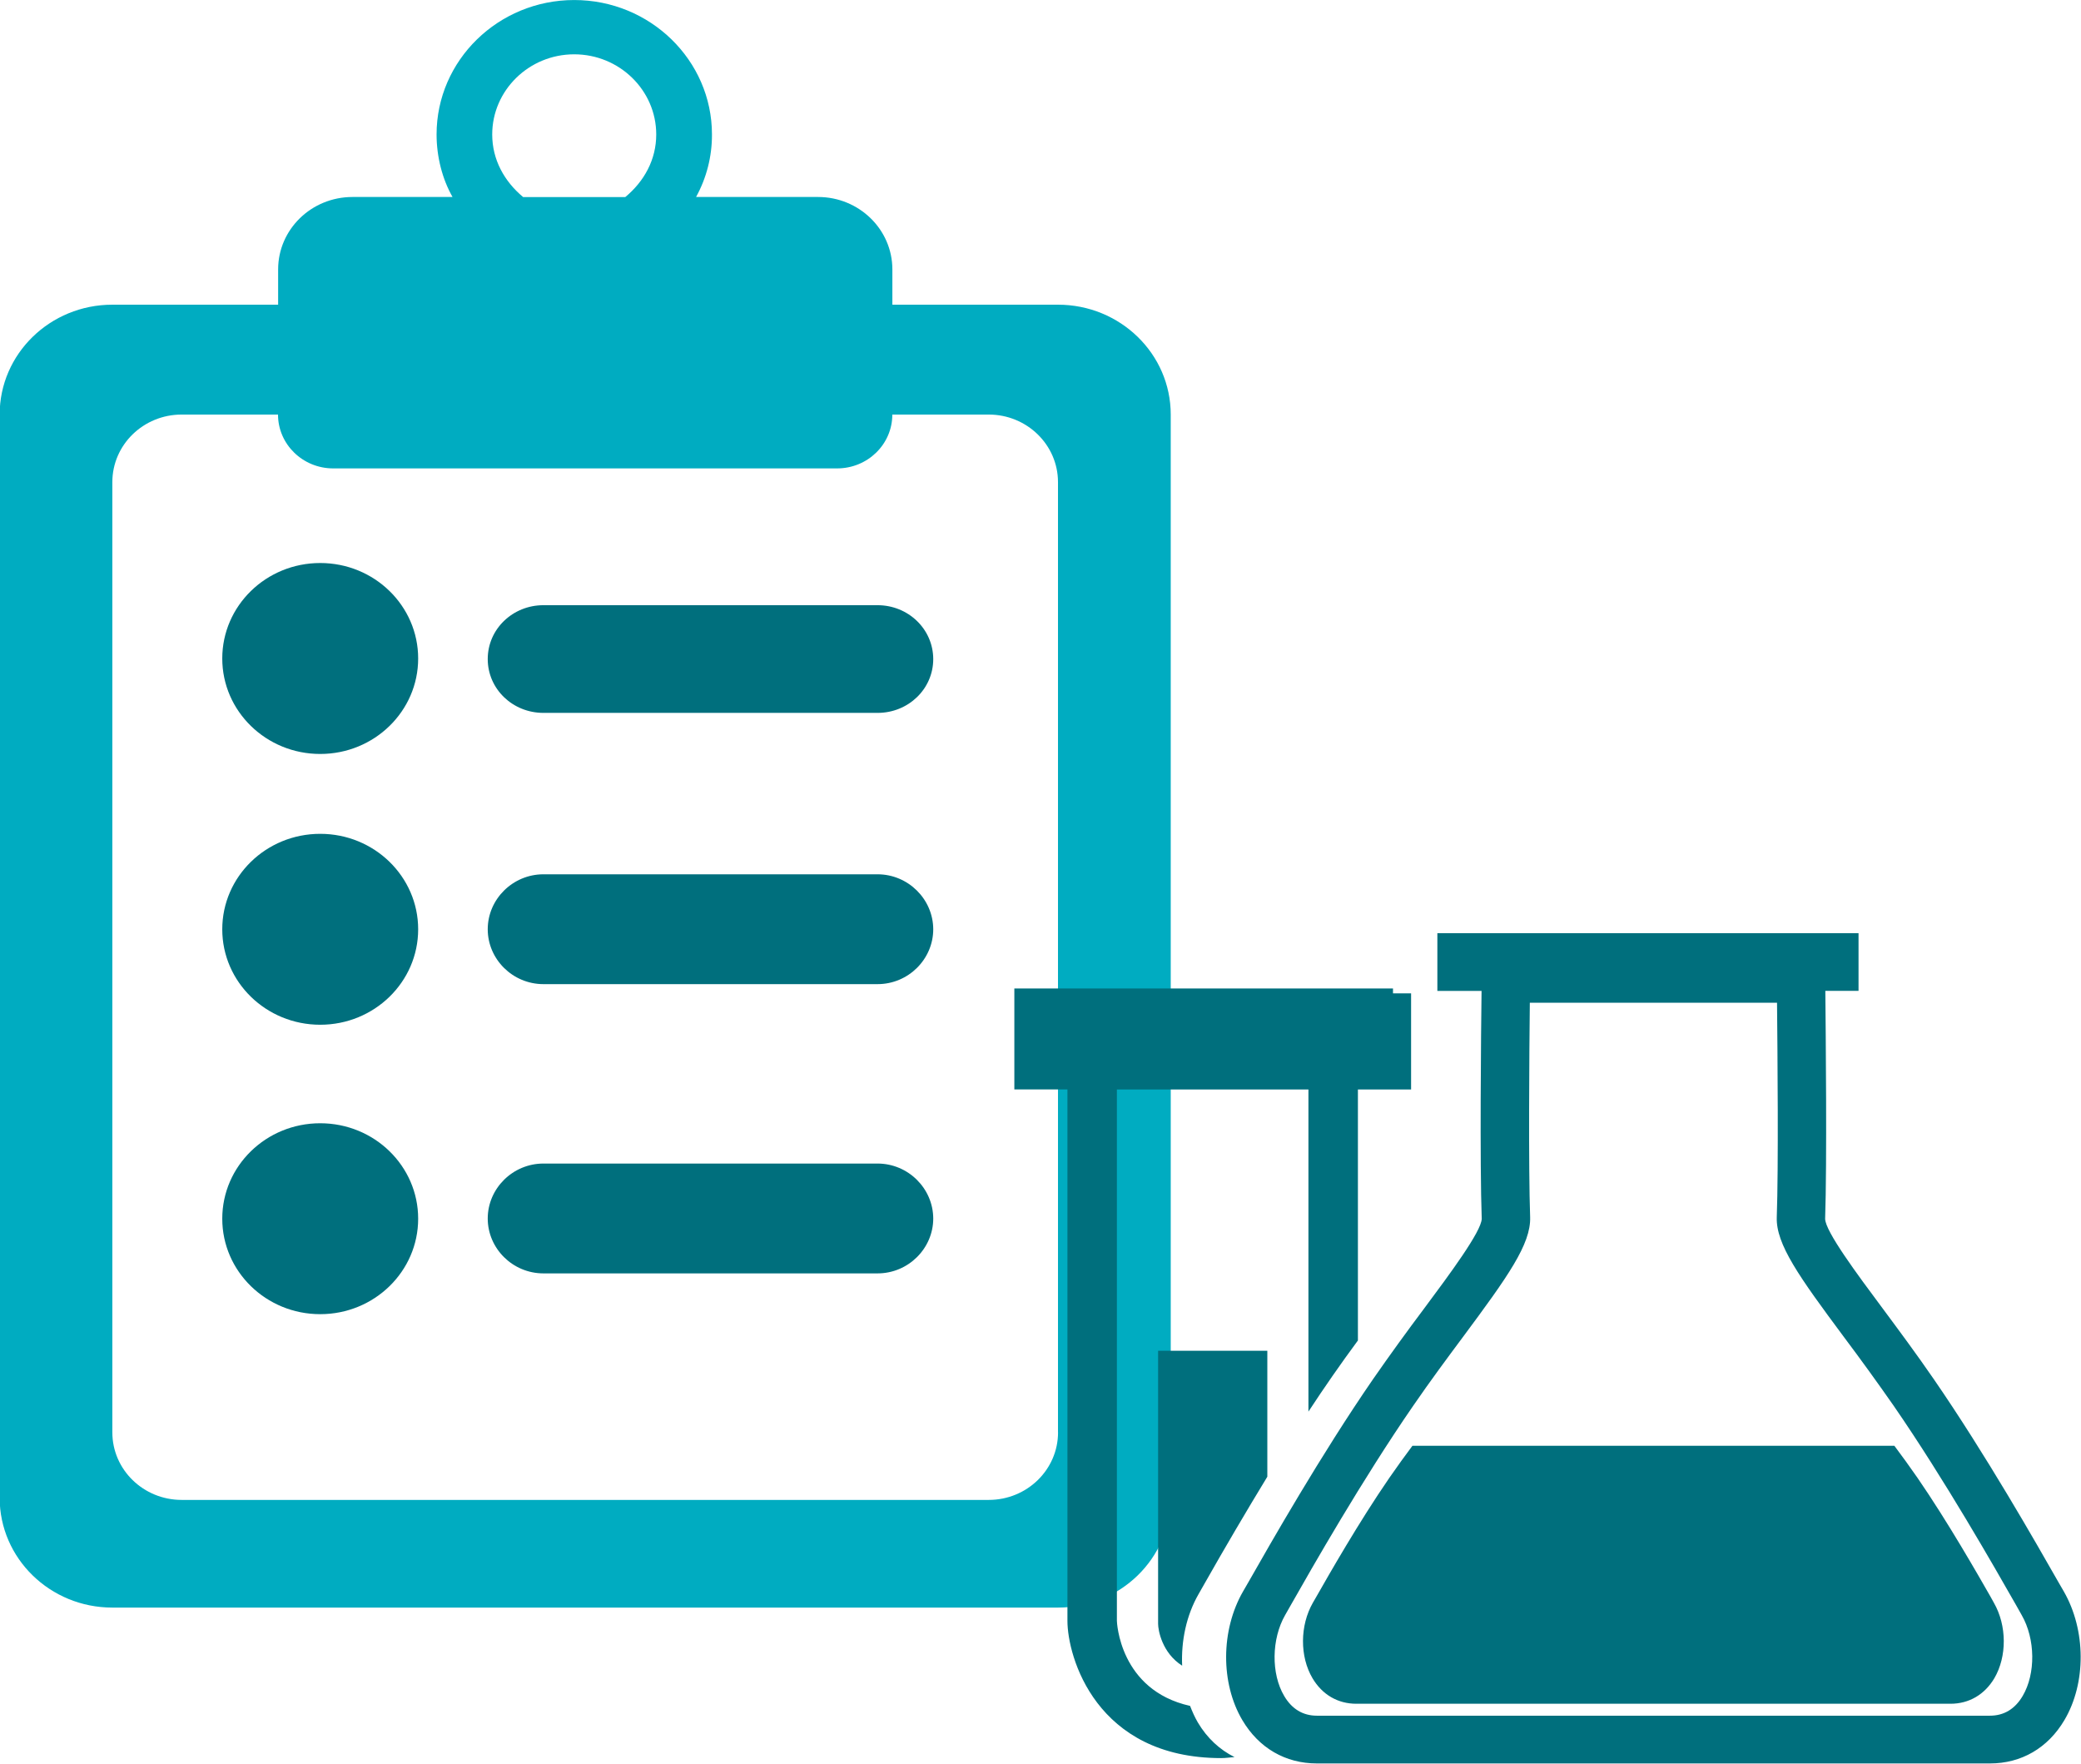
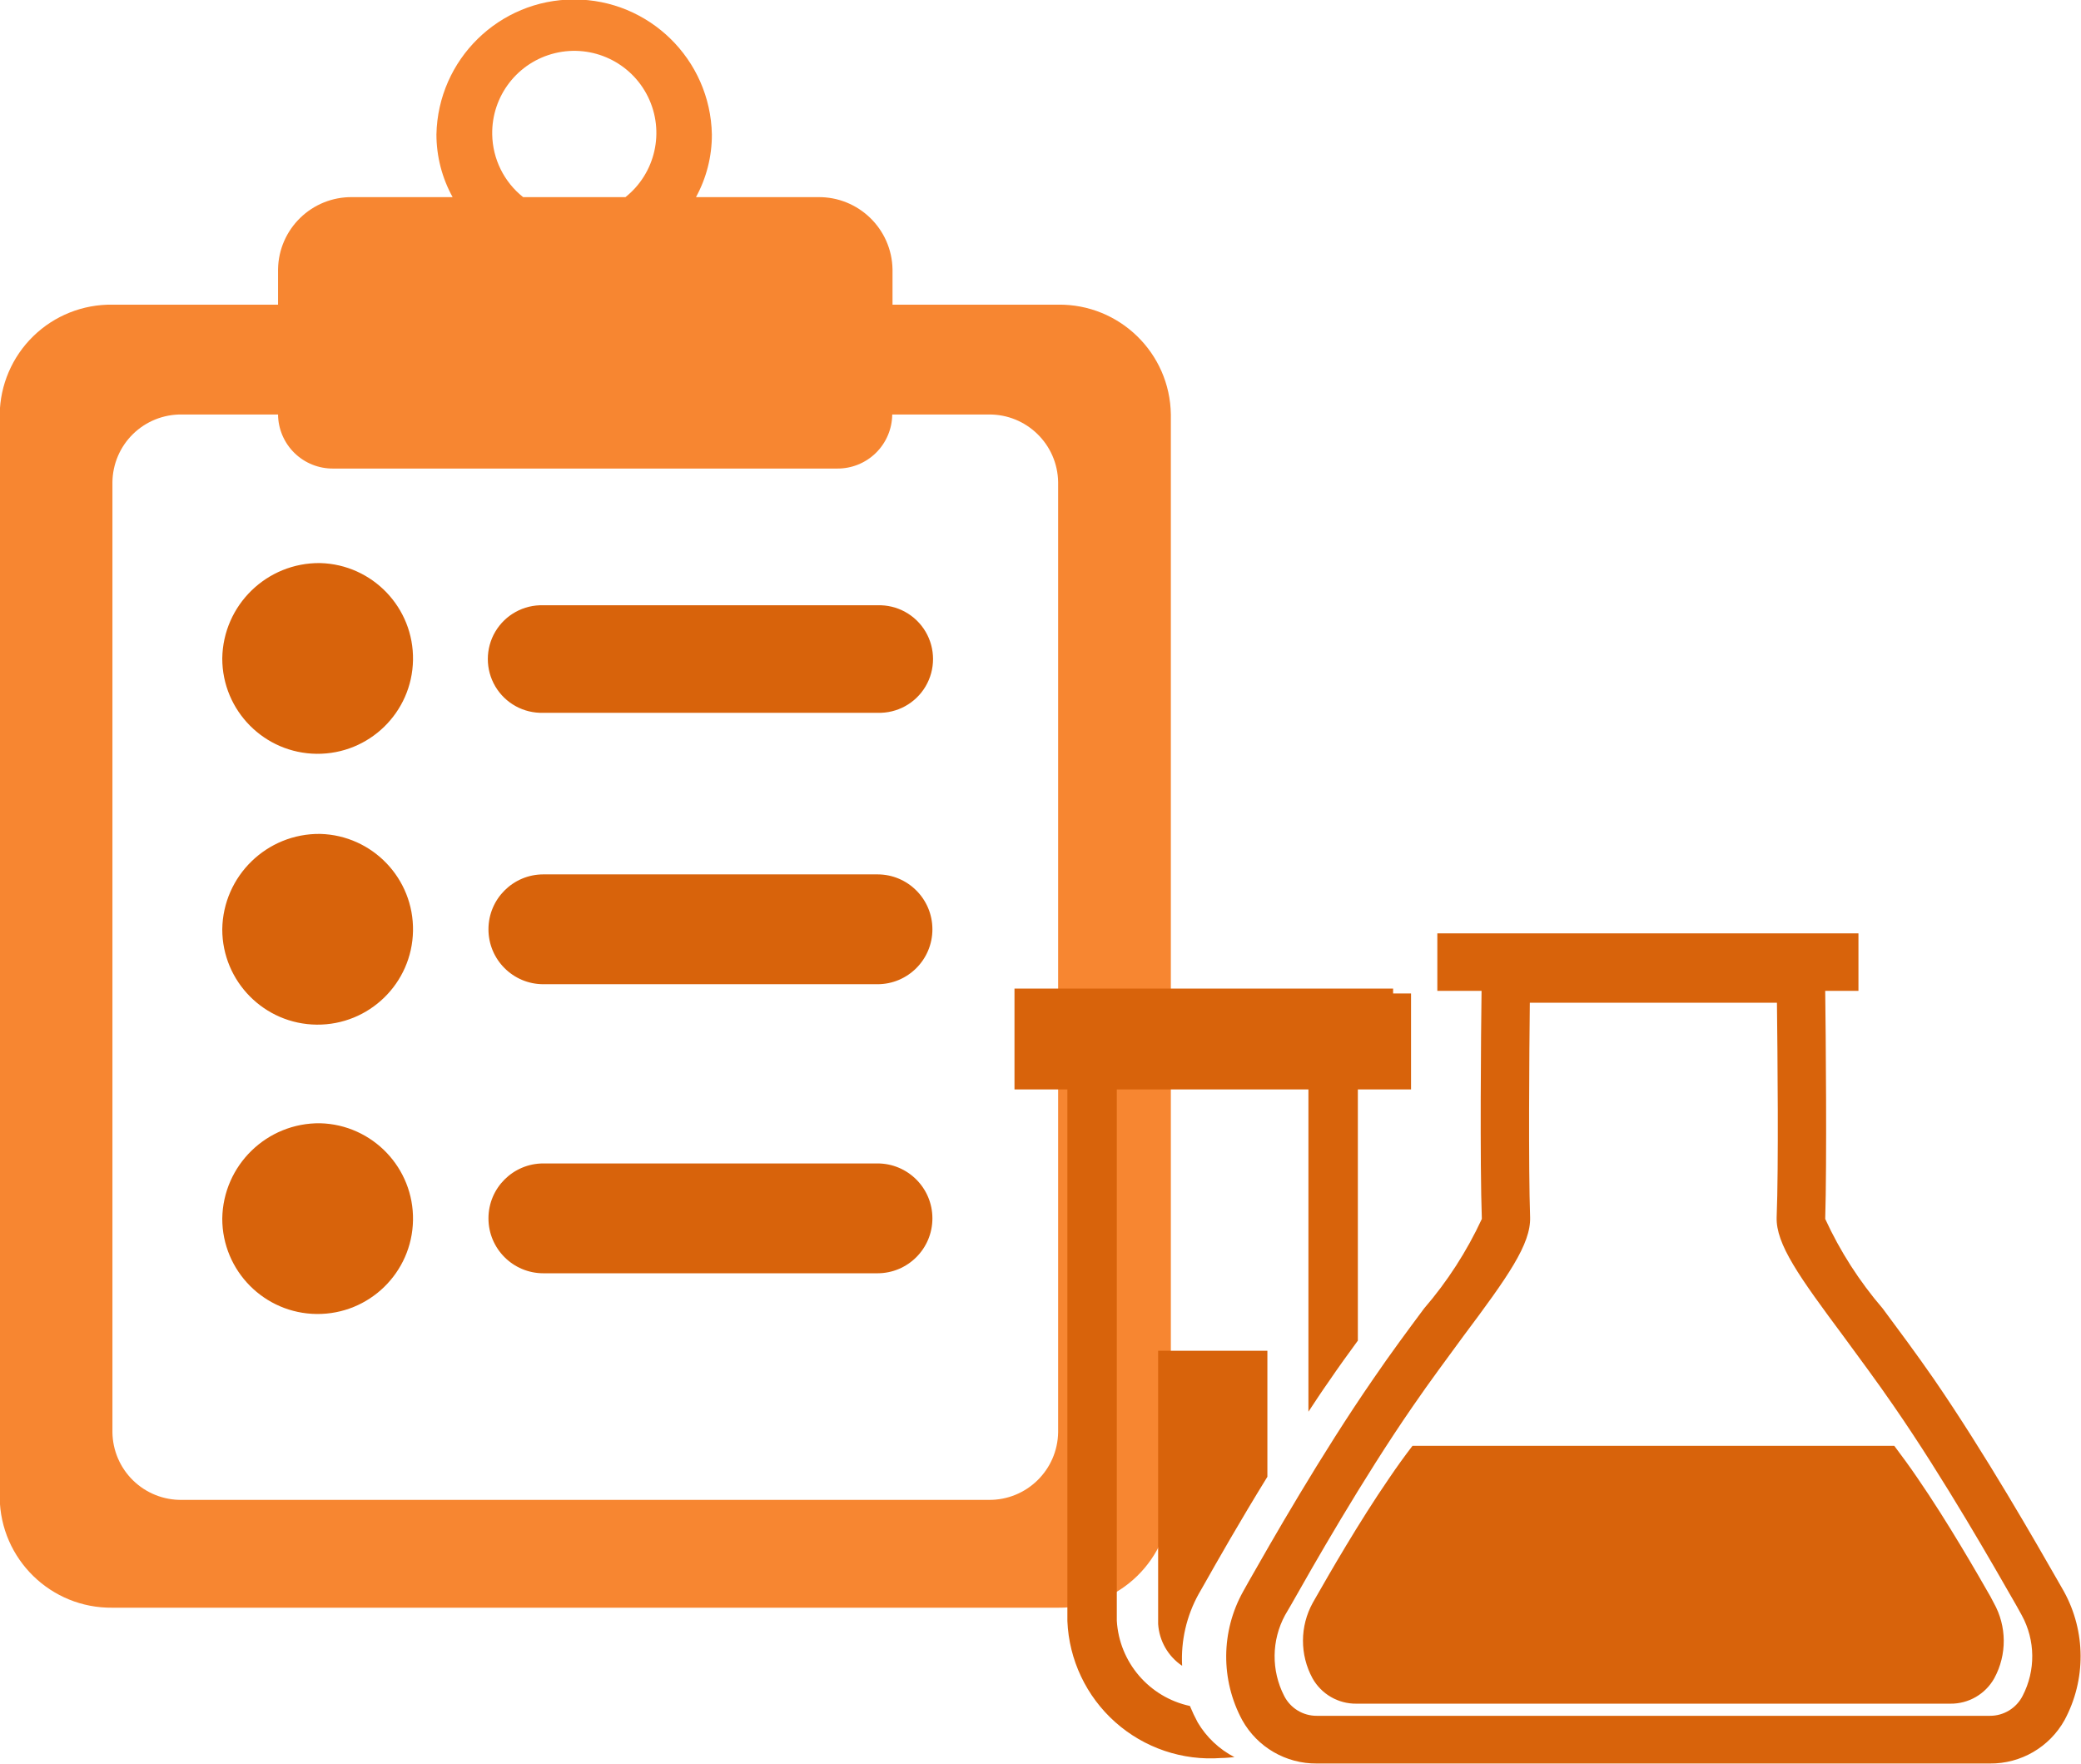
- <svg xmlns="http://www.w3.org/2000/svg" width="72" height="61">
-   <path fill="#00ACC1" fill-rule="evenodd" d="M30.875 10.541v-1.22c0-1.384-1.153-2.506-2.571-2.506h-4.221a4.44 4.44 0 0 0 .55-2.165c0-2.562-2.138-4.649-4.765-4.649s-4.763 2.087-4.763 4.649c0 .779.2 1.546.552 2.165h-3.462c-1.421 0-2.572 1.122-2.572 2.506v1.22H3.887c-2.154 0-3.899 1.702-3.899 3.801v37.473c0 2.099 1.745 3.801 3.899 3.801h32.718c2.154 0 3.901-1.702 3.901-3.801V14.342c0-2.099-1.747-3.801-3.901-3.801h-5.73zM17.03 4.652c0-1.527 1.273-2.773 2.836-2.773 1.567 0 2.839 1.246 2.839 2.773 0 .873-.417 1.622-1.07 2.165h-3.536c-.651-.544-1.069-1.292-1.069-2.165zm19.577 44.902c0 1.29-1.074 2.337-2.398 2.337H6.286c-1.325 0-2.399-1.047-2.399-2.337V16.68c0-1.292 1.074-2.338 2.399-2.338h3.333c0 1.028.855 1.863 1.91 1.863h17.433c1.056 0 1.911-.833 1.911-1.863h3.334c1.324 0 2.398 1.047 2.398 2.338v32.874h.002z" />
-   <path fill="#006F7D" fill-rule="evenodd" d="M30.363 34.047H18.802c-1.065 0-1.927-.862-1.927-1.899s.864-1.901 1.927-1.901h11.559c1.063 0 1.925.864 1.928 1.901 0 1.037-.863 1.899-1.926 1.899zm0-9.384H18.802c-1.065 0-1.927-.826-1.927-1.863s.864-1.863 1.927-1.863h11.559c1.063 0 1.925.826 1.928 1.863 0 1.037-.863 1.863-1.926 1.863zM11.079 45.465c-1.872 0-3.389-1.479-3.389-3.303 0-1.824 1.517-3.302 3.389-3.302 1.872 0 3.389 1.478 3.389 3.302s-1.517 3.303-3.389 3.303zm0-10.013c-1.872 0-3.389-1.478-3.389-3.302s1.517-3.303 3.389-3.303c1.872 0 3.389 1.479 3.389 3.303 0 1.824-1.517 3.302-3.389 3.302zm0-9.368c-1.872 0-3.389-1.479-3.389-3.303 0-1.824 1.517-3.303 3.389-3.303 1.872 0 3.389 1.479 3.389 3.303 0 1.824-1.517 3.303-3.389 3.303zm7.723 14.17h11.559c1.063 0 1.925.865 1.928 1.901 0 1.035-.863 1.899-1.926 1.899H18.802c-1.065 0-1.927-.862-1.927-1.899 0-1.036.864-1.901 1.927-1.901zM71.427 59.507c-.571.967-1.49 1.501-2.577 1.501H45.563c-1.09 0-2.01-.534-2.581-1.501-.753-1.277-.746-3.106.023-4.445l.2-.346c.748-1.314 2.495-4.383 4.301-7.003a80.458 80.458 0 0 1 1.765-2.441c.885-1.189 1.981-2.665 1.995-3.105-.069-1.925-.025-6.48-.006-7.886h-1.529v-1.996h14.572v1.995h-1.149c.014 1.406.06 5.962-.007 7.888.011.439 1.109 1.915 1.994 3.103.55.742 1.161 1.563 1.765 2.441 1.806 2.62 3.552 5.69 4.301 7.003l.2.346c.768 1.339.776 3.168.02 4.446zm-1.479-3.632l-.2-.355c-.737-1.293-2.46-4.32-4.225-6.88a84.48 84.48 0 0 0-1.733-2.395c-1.543-2.076-2.348-3.201-2.316-4.134.062-1.713.026-5.698.009-7.42H52.93c-.019 1.721-.05 5.707.011 7.42.029.932-.776 2.058-2.318 4.134-.543.73-1.14 1.533-1.732 2.395-1.766 2.56-3.491 5.587-4.225 6.88l-.202.355c-.473.826-.489 2.031-.033 2.798.266.453.649.683 1.133.683h23.283c.487 0 .869-.231 1.135-.683.454-.767.441-1.972-.034-2.798zm-2.464 3.068H46.928c-.643 0-1.18-.315-1.517-.883-.444-.751-.438-1.824.013-2.612l.119-.206c.438-.769 1.466-2.574 2.527-4.115.273-.395.54-.763.799-1.11h16.673c.26.348.528.715.801 1.11 1.06 1.541 2.088 3.346 2.528 4.115l.114.206c.453.788.457 1.861.017 2.612-.338.568-.877.883-1.518.883zm-26.583-1.317c-.699-.446-.832-1.232-.832-1.447V46.73h3.779v4.358a137.436 137.436 0 0 0-2.18 3.712l-.197.346c-.425.738-.608 1.622-.57 2.48zm6.081-11.251a53.692 53.692 0 0 0-1.712 2.461V37.691h-6.627v18.383c0 .027.083 2.396 2.532 2.943.077.198.163.392.268.572.323.545.759.945 1.27 1.199-.155.01-.297.035-.46.035-4.342 0-5.321-3.516-5.321-4.748V37.69h-1.837v-3.492h13.101v.168h.626v3.325h-1.84v8.684z" />
+ <svg xmlns="http://www.w3.org/2000/svg" id="_-e-Group_18" data-name="-e-Group 18" width="72" height="61" viewBox="0 0 72 61">
+   <defs>
+     <style>
+       .cls-1 {
+         fill: #f78631;
+       }
+ 
+       .cls-1, .cls-2 {
+         fill-rule: evenodd;
+       }
+ 
+       .cls-2 {
+         fill: #d8630b;
+       }
+     </style>
+   </defs>
+   <path id="Forma_1" data-name="Forma 1" class="cls-1" d="M1142.88,1322.54v-1.22a2.545,2.545,0,0,0-2.58-2.5h-4.22a4.481,4.481,0,0,0,.55-2.17,4.766,4.766,0,0,0-9.53,0,4.488,4.488,0,0,0,.56,2.17h-3.47a2.536,2.536,0,0,0-2.57,2.5v1.22h-5.73a3.846,3.846,0,0,0-3.9,3.8v37.47a3.855,3.855,0,0,0,3.9,3.81h32.72a3.861,3.861,0,0,0,3.9-3.81v-37.47a3.853,3.853,0,0,0-3.9-3.8h-5.73Zm-13.85-5.89a2.84,2.84,0,1,1,4.61,2.17h-3.54A2.829,2.829,0,0,1,1129.03,1316.65Zm19.58,44.9a2.376,2.376,0,0,1-2.4,2.34h-27.92a2.369,2.369,0,0,1-2.4-2.34v-32.87a2.369,2.369,0,0,1,2.4-2.34h3.33a1.889,1.889,0,0,0,1.91,1.87h17.43a1.889,1.889,0,0,0,1.91-1.87h3.34a2.376,2.376,0,0,1,2.4,2.34v32.87h0Z" transform="translate(-1112 -1312)" />
+   <path id="Forma_1-2" data-name="Forma 1" class="cls-2" d="M1123.08,1331.48a3.3,3.3,0,1,1-3.39,3.3A3.349,3.349,0,0,1,1123.08,1331.48Zm19.28,1.46H1130.8a1.861,1.861,0,1,0,0,3.72h11.56A1.861,1.861,0,1,0,1142.36,1332.94Zm-19.28,7.91a3.3,3.3,0,1,1-3.39,3.3A3.349,3.349,0,0,1,1123.08,1340.85Zm19.28,1.4H1130.8a1.9,1.9,0,1,0,0,3.8h11.56A1.9,1.9,0,1,0,1142.36,1342.25Zm-19.28,8.61a3.3,3.3,0,1,1-3.39,3.3A3.349,3.349,0,0,1,1123.08,1350.86Zm19.28,1.39H1130.8a1.9,1.9,0,1,0,0,3.8h11.56A1.9,1.9,0,1,0,1142.36,1352.25Z" transform="translate(-1112 -1312)" />
+   <path id="Forma_1-3" data-name="Forma 1" class="cls-2" d="M1180.87,1367.24c-0.44-.77-1.47-2.57-2.53-4.11-0.27-.4-0.54-0.76-0.8-1.11h-16.67c-0.26.34-.53,0.71-0.8,1.11-1.06,1.54-2.09,3.34-2.53,4.11l-0.12.21a2.718,2.718,0,0,0-.01,2.61,1.718,1.718,0,0,0,1.52.88h20.55a1.718,1.718,0,0,0,1.52-.88,2.692,2.692,0,0,0-.02-2.61Zm2.54-.18-0.2-.35c-0.75-1.31-2.5-4.38-4.3-7-0.61-.88-1.22-1.7-1.77-2.44a13.206,13.206,0,0,1-1.99-3.1c0.06-1.93.02-6.48,0-7.89h1.15v-1.99h-14.57v1.99h1.53c-0.02,1.41-.06,5.96.01,7.89a13.348,13.348,0,0,1-2,3.1c-0.55.74-1.16,1.56-1.76,2.44-1.81,2.62-3.56,5.69-4.31,7.01l-0.19.34a4.628,4.628,0,0,0-.03,4.45,2.925,2.925,0,0,0,2.58,1.5h23.29a2.925,2.925,0,0,0,2.58-1.5A4.655,4.655,0,0,0,1183.41,1367.06Zm-1.43,3.61a1.264,1.264,0,0,1-1.13.69h-23.29a1.257,1.257,0,0,1-1.13-.69,2.994,2.994,0,0,1,.03-2.79l0.21-.36c0.73-1.29,2.45-4.32,4.22-6.88,0.59-.86,1.19-1.66,1.73-2.4,1.55-2.07,2.35-3.2,2.32-4.13-0.06-1.71-.03-5.7-0.01-7.42h8.55c0.02,1.72.06,5.71-.01,7.42-0.03.93,0.78,2.06,2.32,4.13,0.54,0.74,1.14,1.54,1.73,2.4,1.77,2.56,3.49,5.59,4.23,6.88l0.2,0.36A2.966,2.966,0,0,1,1181.98,1370.67Zm-21.78-24.3v-0.17h-13.1v3.49h1.83v18.39a4.956,4.956,0,0,0,5.32,4.74c0.17,0,.31-0.02.46-0.03a3.17,3.17,0,0,1-1.27-1.2,5.936,5.936,0,0,1-.27-0.57,3.21,3.21,0,0,1-2.53-2.95v-18.38h6.63v11.15c0.23-.35.46-0.7,0.7-1.04,0.34-.5.68-0.97,1.01-1.42v-8.69h1.84v-3.32h-0.62Zm-8.13,21.81a1.89,1.89,0,0,0,.83,1.45,4.61,4.61,0,0,1,.57-2.48l0.2-.35c0.44-.78,1.23-2.17,2.18-3.71v-4.36h-3.78v9.45Z" transform="translate(-1112 -1312)" />
</svg>
